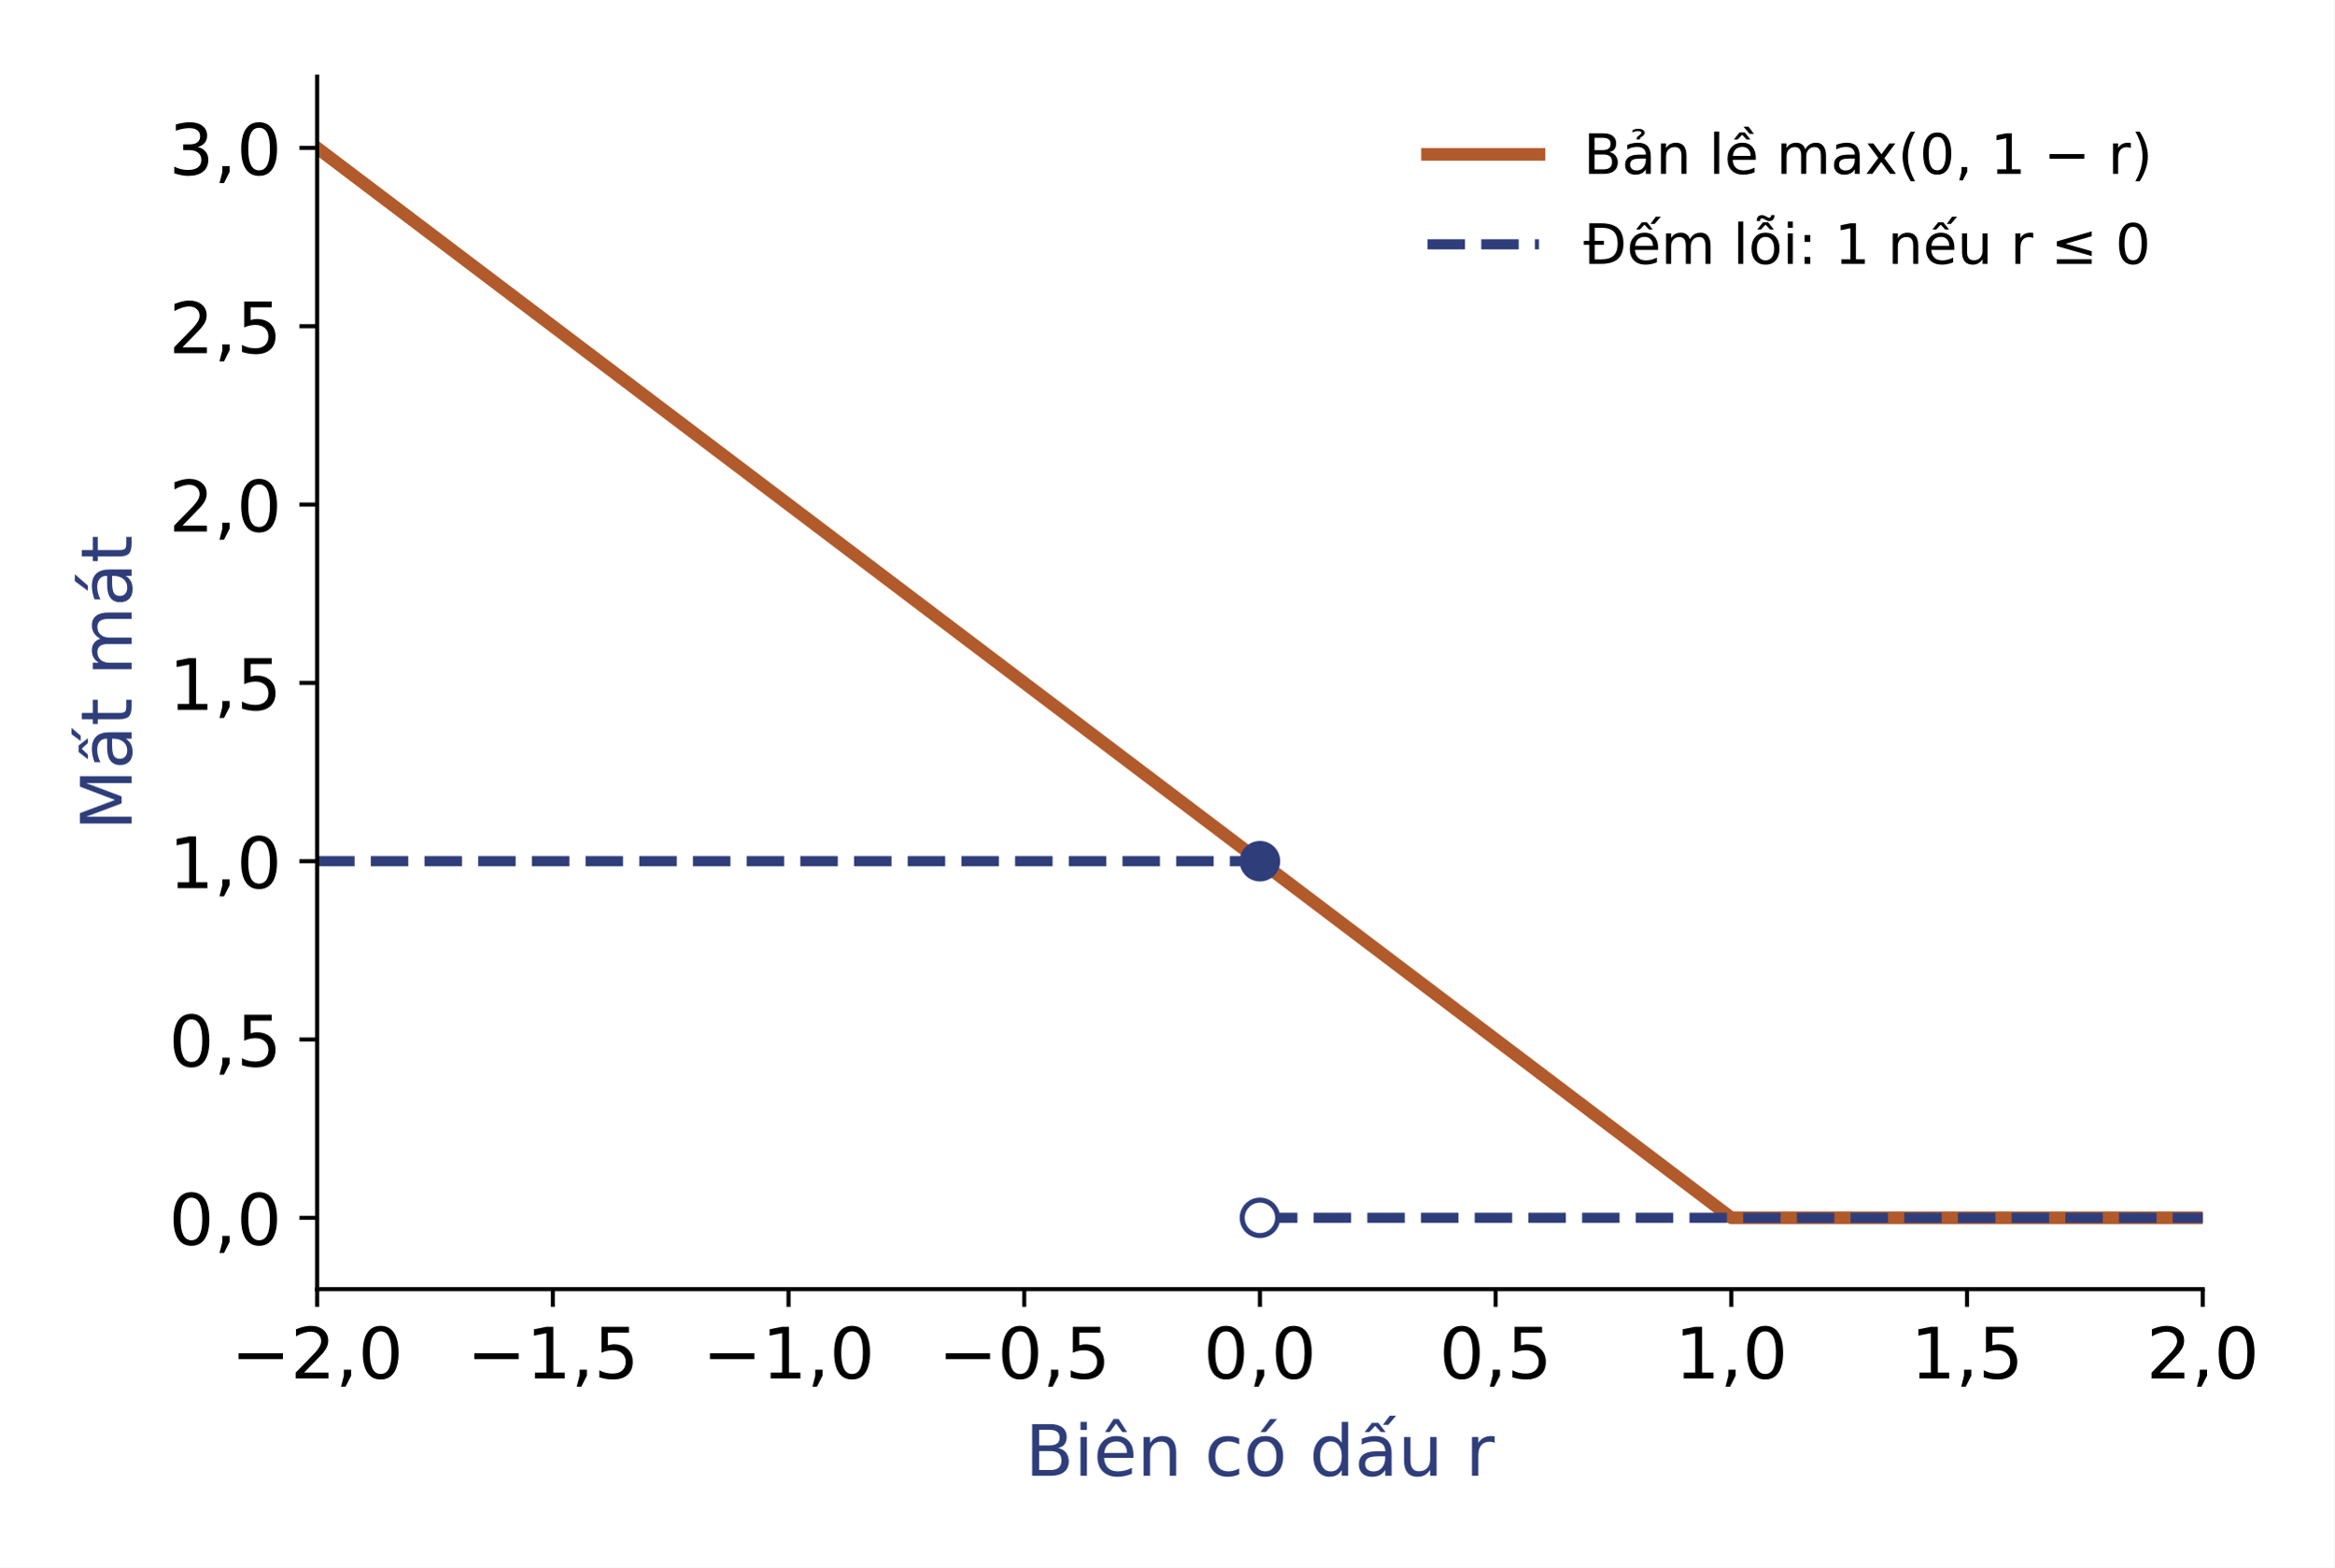
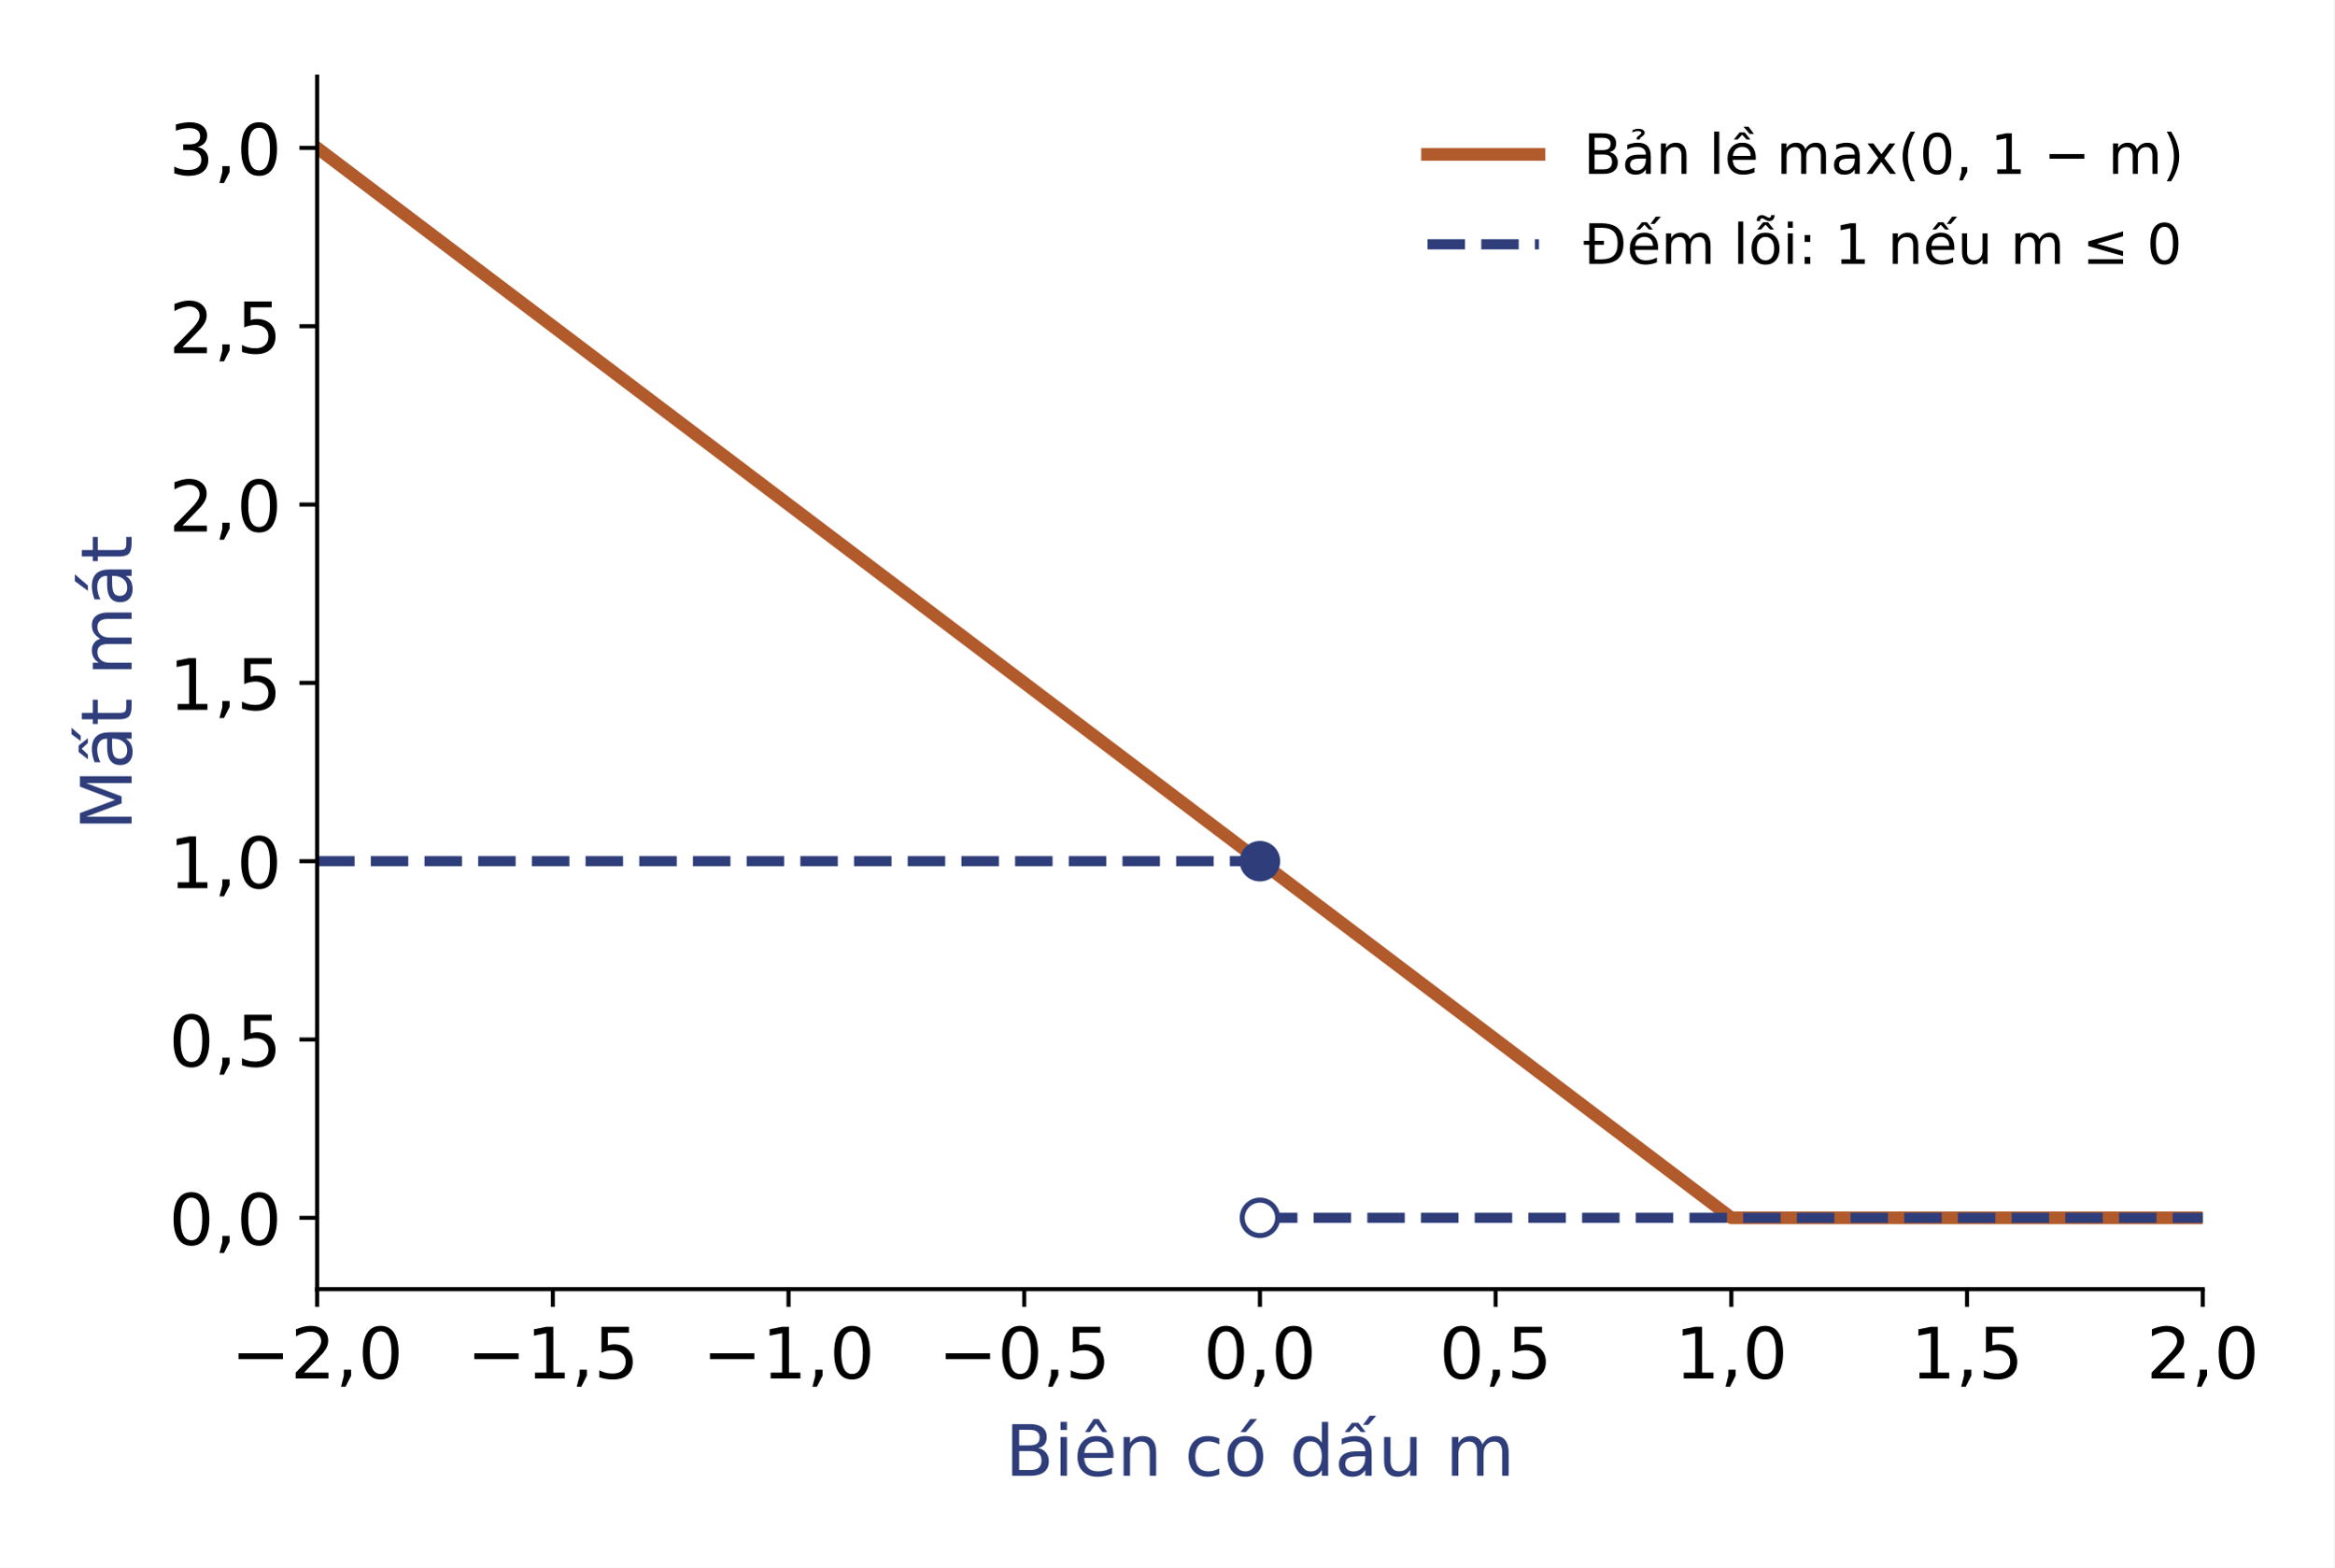
<svg xmlns="http://www.w3.org/2000/svg" xmlns:xlink="http://www.w3.org/1999/xlink" role="img" aria-label="Hàm bản lề chặn trên mất mát đếm lỗi" width="460.8pt" height="309.6pt" viewBox="0 0 460.8 309.6" version="1.1">
  <defs>
    <style type="text/css">*{stroke-linejoin: round; stroke-linecap: butt}</style>
  </defs>
  <g id="figure_1">
    <g id="patch_1">
      <path d="M 0 309.6 L 460.8 309.6 L 460.8 0 L 0 0 z " style="fill: #ffffff" />
    </g>
    <g id="axes_1">
      <g id="patch_2">
        <path d="M 62.603 254.597 L 434.88 254.597 L 434.88 15.12 L 62.603 15.12 z " style="fill: #ffffff" />
      </g>
      <g id="matplotlib.axis_1">
        <g id="xtick_1">
          <g id="line2d_1">
            <defs>
              <path id="ma9e07c10a4" d="M 0 0 L 0 3.5 " style="stroke: #000000; stroke-width: 0.8" />
            </defs>
            <g>
              <use xlink:href="#ma9e07c10a4" x="62.603" y="254.597" style="stroke: #000000; stroke-width: 0.8" />
            </g>
          </g>
          <g id="text_1">
            <text style="font-size: 14px; font-family: 'DejaVu Sans'; text-anchor: middle" x="62.603" y="272.233" transform="rotate(-0 62.60328 272.2334)">−2,0</text>
          </g>
        </g>
        <g id="xtick_2">
          <g id="line2d_2">
            <g>
              <use xlink:href="#ma9e07c10a4" x="109.138" y="254.597" style="stroke: #000000; stroke-width: 0.8" />
            </g>
          </g>
          <g id="text_2">
            <text style="font-size: 14px; font-family: 'DejaVu Sans'; text-anchor: middle" x="109.138" y="272.233" transform="rotate(-0 109.1379 272.2334)">−1,5</text>
          </g>
        </g>
        <g id="xtick_3">
          <g id="line2d_3">
            <g>
              <use xlink:href="#ma9e07c10a4" x="155.672" y="254.597" style="stroke: #000000; stroke-width: 0.8" />
            </g>
          </g>
          <g id="text_3">
            <text style="font-size: 14px; font-family: 'DejaVu Sans'; text-anchor: middle" x="155.672" y="272.233" transform="rotate(-0 155.6725 272.2334)">−1,0</text>
          </g>
        </g>
        <g id="xtick_4">
          <g id="line2d_4">
            <g>
              <use xlink:href="#ma9e07c10a4" x="202.207" y="254.597" style="stroke: #000000; stroke-width: 0.8" />
            </g>
          </g>
          <g id="text_4">
            <text style="font-size: 14px; font-family: 'DejaVu Sans'; text-anchor: middle" x="202.207" y="272.233" transform="rotate(-0 202.2071 272.2334)">−0,5</text>
          </g>
        </g>
        <g id="xtick_5">
          <g id="line2d_5">
            <g>
              <use xlink:href="#ma9e07c10a4" x="248.742" y="254.597" style="stroke: #000000; stroke-width: 0.8" />
            </g>
          </g>
          <g id="text_5">
            <text style="font-size: 14px; font-family: 'DejaVu Sans'; text-anchor: middle" x="248.742" y="272.233" transform="rotate(-0 248.7416 272.2334)">0,0</text>
          </g>
        </g>
        <g id="xtick_6">
          <g id="line2d_6">
            <g>
              <use xlink:href="#ma9e07c10a4" x="295.276" y="254.597" style="stroke: #000000; stroke-width: 0.8" />
            </g>
          </g>
          <g id="text_6">
            <text style="font-size: 14px; font-family: 'DejaVu Sans'; text-anchor: middle" x="295.276" y="272.233" transform="rotate(-0 295.2762 272.2334)">0,5</text>
          </g>
        </g>
        <g id="xtick_7">
          <g id="line2d_7">
            <g>
              <use xlink:href="#ma9e07c10a4" x="341.811" y="254.597" style="stroke: #000000; stroke-width: 0.8" />
            </g>
          </g>
          <g id="text_7">
            <text style="font-size: 14px; font-family: 'DejaVu Sans'; text-anchor: middle" x="341.811" y="272.233" transform="rotate(-0 341.8108 272.2334)">1,0</text>
          </g>
        </g>
        <g id="xtick_8">
          <g id="line2d_8">
            <g>
              <use xlink:href="#ma9e07c10a4" x="388.345" y="254.597" style="stroke: #000000; stroke-width: 0.8" />
            </g>
          </g>
          <g id="text_8">
            <text style="font-size: 14px; font-family: 'DejaVu Sans'; text-anchor: middle" x="388.345" y="272.233" transform="rotate(-0 388.3454 272.2334)">1,5</text>
          </g>
        </g>
        <g id="xtick_9">
          <g id="line2d_9">
            <g>
              <use xlink:href="#ma9e07c10a4" x="434.88" y="254.597" style="stroke: #000000; stroke-width: 0.8" />
            </g>
          </g>
          <g id="text_9">
            <text style="font-size: 14px; font-family: 'DejaVu Sans'; text-anchor: middle" x="434.88" y="272.233" transform="rotate(-0 434.88 272.2334)">2,0</text>
          </g>
        </g>
        <g id="text_10">
-           <text style="font-size: 14px; font-family: 'DejaVu Sans'; text-anchor: middle; fill: #2f3e7a" x="248.742" y="291.444" transform="rotate(-0 248.7416 291.4442)">Biên có dấu r</text>
+           <text style="font-size: 14px; font-family: 'DejaVu Sans'; text-anchor: middle; fill: #2f3e7a" x="248.742" y="291.444" transform="rotate(-0 248.7416 291.4442)">Biên có dấu m</text>
        </g>
      </g>
      <g id="matplotlib.axis_2">
        <g id="ytick_1">
          <g id="line2d_10">
            <defs>
              <path id="mc1c2137d21" d="M 0 0 L -3.5 0 " style="stroke: #000000; stroke-width: 0.8" />
            </defs>
            <g>
              <use xlink:href="#mc1c2137d21" x="62.603" y="240.51" style="stroke: #000000; stroke-width: 0.8" />
            </g>
          </g>
          <g id="text_11">
            <text style="font-size: 14px; font-family: 'DejaVu Sans'; text-anchor: end" x="55.603" y="245.828" transform="rotate(-0 55.60328 245.8282)">0,0</text>
          </g>
        </g>
        <g id="ytick_2">
          <g id="line2d_11">
            <g>
              <use xlink:href="#mc1c2137d21" x="62.603" y="205.293" style="stroke: #000000; stroke-width: 0.8" />
            </g>
          </g>
          <g id="text_12">
            <text style="font-size: 14px; font-family: 'DejaVu Sans'; text-anchor: end" x="55.603" y="210.611" transform="rotate(-0 55.60328 210.611)">0,5</text>
          </g>
        </g>
        <g id="ytick_3">
          <g id="line2d_12">
            <g>
              <use xlink:href="#mc1c2137d21" x="62.603" y="170.076" style="stroke: #000000; stroke-width: 0.8" />
            </g>
          </g>
          <g id="text_13">
            <text style="font-size: 14px; font-family: 'DejaVu Sans'; text-anchor: end" x="55.603" y="175.394" transform="rotate(-0 55.60328 175.3939)">1,0</text>
          </g>
        </g>
        <g id="ytick_4">
          <g id="line2d_13">
            <g>
              <use xlink:href="#mc1c2137d21" x="62.603" y="134.858" style="stroke: #000000; stroke-width: 0.8" />
            </g>
          </g>
          <g id="text_14">
            <text style="font-size: 14px; font-family: 'DejaVu Sans'; text-anchor: end" x="55.603" y="140.177" transform="rotate(-0 55.60328 140.1767)">1,5</text>
          </g>
        </g>
        <g id="ytick_5">
          <g id="line2d_14">
            <g>
              <use xlink:href="#mc1c2137d21" x="62.603" y="99.641" style="stroke: #000000; stroke-width: 0.8" />
            </g>
          </g>
          <g id="text_15">
            <text style="font-size: 14px; font-family: 'DejaVu Sans'; text-anchor: end" x="55.603" y="104.96" transform="rotate(-0 55.60328 104.9596)">2,0</text>
          </g>
        </g>
        <g id="ytick_6">
          <g id="line2d_15">
            <g>
              <use xlink:href="#mc1c2137d21" x="62.603" y="64.424" style="stroke: #000000; stroke-width: 0.8" />
            </g>
          </g>
          <g id="text_16">
            <text style="font-size: 14px; font-family: 'DejaVu Sans'; text-anchor: end" x="55.603" y="69.742" transform="rotate(-0 55.60328 69.74239)">2,5</text>
          </g>
        </g>
        <g id="ytick_7">
          <g id="line2d_16">
            <g>
              <use xlink:href="#mc1c2137d21" x="62.603" y="29.207" style="stroke: #000000; stroke-width: 0.8" />
            </g>
          </g>
          <g id="text_17">
            <text style="font-size: 14px; font-family: 'DejaVu Sans'; text-anchor: end" x="55.603" y="34.525" transform="rotate(-0 55.60328 34.52522)">3,0</text>
          </g>
        </g>
        <g id="text_18">
          <text style="font-size: 14px; font-family: 'DejaVu Sans'; text-anchor: middle; fill: #2f3e7a" x="25.976" y="134.858" transform="rotate(-90 25.97563 134.8584)">Mất mát</text>
        </g>
      </g>
      <g id="line2d_17">
        <path d="M 62.603 29.207 L 341.811 240.51 L 434.88 240.51 L 434.88 240.51 " clip-path="url(#p8662fb4b82)" style="fill: none; stroke: #b15a2b; stroke-width: 2.5; stroke-linecap: square" />
      </g>
      <g id="line2d_18">
        <path d="M 62.603 170.076 L 248.742 170.076 " clip-path="url(#p8662fb4b82)" style="fill: none; stroke-dasharray: 7.4,3.2; stroke-dashoffset: 0; stroke: #2f3e7a; stroke-width: 2" />
      </g>
      <g id="line2d_19">
        <path d="M 248.742 240.51 L 434.88 240.51 " clip-path="url(#p8662fb4b82)" style="fill: none; stroke-dasharray: 7.4,3.2; stroke-dashoffset: 0; stroke: #2f3e7a; stroke-width: 2" />
      </g>
      <g id="line2d_20">
        <defs>
          <path id="mde56098bf4" d="M 0 3.5 C 0.928 3.5 1.819 3.131 2.475 2.475 C 3.131 1.819 3.5 0.928 3.5 0 C 3.5 -0.928 3.131 -1.819 2.475 -2.475 C 1.819 -3.131 0.928 -3.5 0 -3.5 C -0.928 -3.5 -1.819 -3.131 -2.475 -2.475 C -3.131 -1.819 -3.5 -0.928 -3.5 0 C -3.5 0.928 -3.131 1.819 -2.475 2.475 C -1.819 3.131 -0.928 3.5 0 3.5 z " style="stroke: #2f3e7a" />
        </defs>
        <g clip-path="url(#p8662fb4b82)">
          <use xlink:href="#mde56098bf4" x="248.742" y="170.076" style="fill: #2f3e7a; stroke: #2f3e7a" />
        </g>
      </g>
      <g id="line2d_21">
        <defs>
          <path id="m7cc28f1044" d="M 0 3.5 C 0.928 3.5 1.819 3.131 2.475 2.475 C 3.131 1.819 3.5 0.928 3.5 0 C 3.5 -0.928 3.131 -1.819 2.475 -2.475 C 1.819 -3.131 0.928 -3.5 0 -3.5 C -0.928 -3.5 -1.819 -3.131 -2.475 -2.475 C -3.131 -1.819 -3.5 -0.928 -3.5 0 C -3.5 0.928 -3.131 1.819 -2.475 2.475 C -1.819 3.131 -0.928 3.5 0 3.5 z " style="stroke: #2f3e7a" />
        </defs>
        <g clip-path="url(#p8662fb4b82)">
          <use xlink:href="#m7cc28f1044" x="248.742" y="240.51" style="fill: #ffffff; stroke: #2f3e7a" />
        </g>
      </g>
      <g id="patch_3">
        <path d="M 62.603 254.597 L 62.603 15.12 " style="fill: none; stroke: #000000; stroke-width: 0.8; stroke-linejoin: miter; stroke-linecap: square" />
      </g>
      <g id="patch_4">
        <path d="M 62.603 254.597 L 434.88 254.597 " style="fill: none; stroke: #000000; stroke-width: 0.8; stroke-linejoin: miter; stroke-linecap: square" />
      </g>
      <g id="legend_1">
        <g id="line2d_22">
          <path d="M 281.834 30.484 L 292.834 30.484 L 303.834 30.484 " style="fill: none; stroke: #b15a2b; stroke-width: 2.5; stroke-linecap: square" />
        </g>
        <g id="text_19">
-           <text style="font-size: 11px; font-family: 'DejaVu Sans'; text-anchor: start" x="312.634" y="34.334" transform="rotate(-0 312.6339 34.33391)">Bản lề max(0, 1 − r)</text>
+           <text style="font-size: 11px; font-family: 'DejaVu Sans'; text-anchor: start" x="312.634" y="34.334" transform="rotate(-0 312.6339 34.33391)">Bản lề max(0, 1 − m)</text>
        </g>
        <g id="line2d_23">
          <path d="M 281.834 48.251 L 292.834 48.251 L 303.834 48.251 " style="fill: none; stroke-dasharray: 7.4,3.2; stroke-dashoffset: 0; stroke: #2f3e7a; stroke-width: 2" />
        </g>
        <g id="text_20">
-           <text style="font-size: 11px; font-family: 'DejaVu Sans'; text-anchor: start" x="312.634" y="52.101" transform="rotate(-0 312.6339 52.10148)">Đếm lỗi: 1 nếu r ≤ 0</text>
+           <text style="font-size: 11px; font-family: 'DejaVu Sans'; text-anchor: start" x="312.634" y="52.101" transform="rotate(-0 312.6339 52.10148)">Đếm lỗi: 1 nếu m ≤ 0</text>
        </g>
      </g>
    </g>
  </g>
  <defs>
    <clipPath id="p8662fb4b82">
      <rect x="62.603" y="15.12" width="372.277" height="239.477" />
    </clipPath>
  </defs>
</svg>
